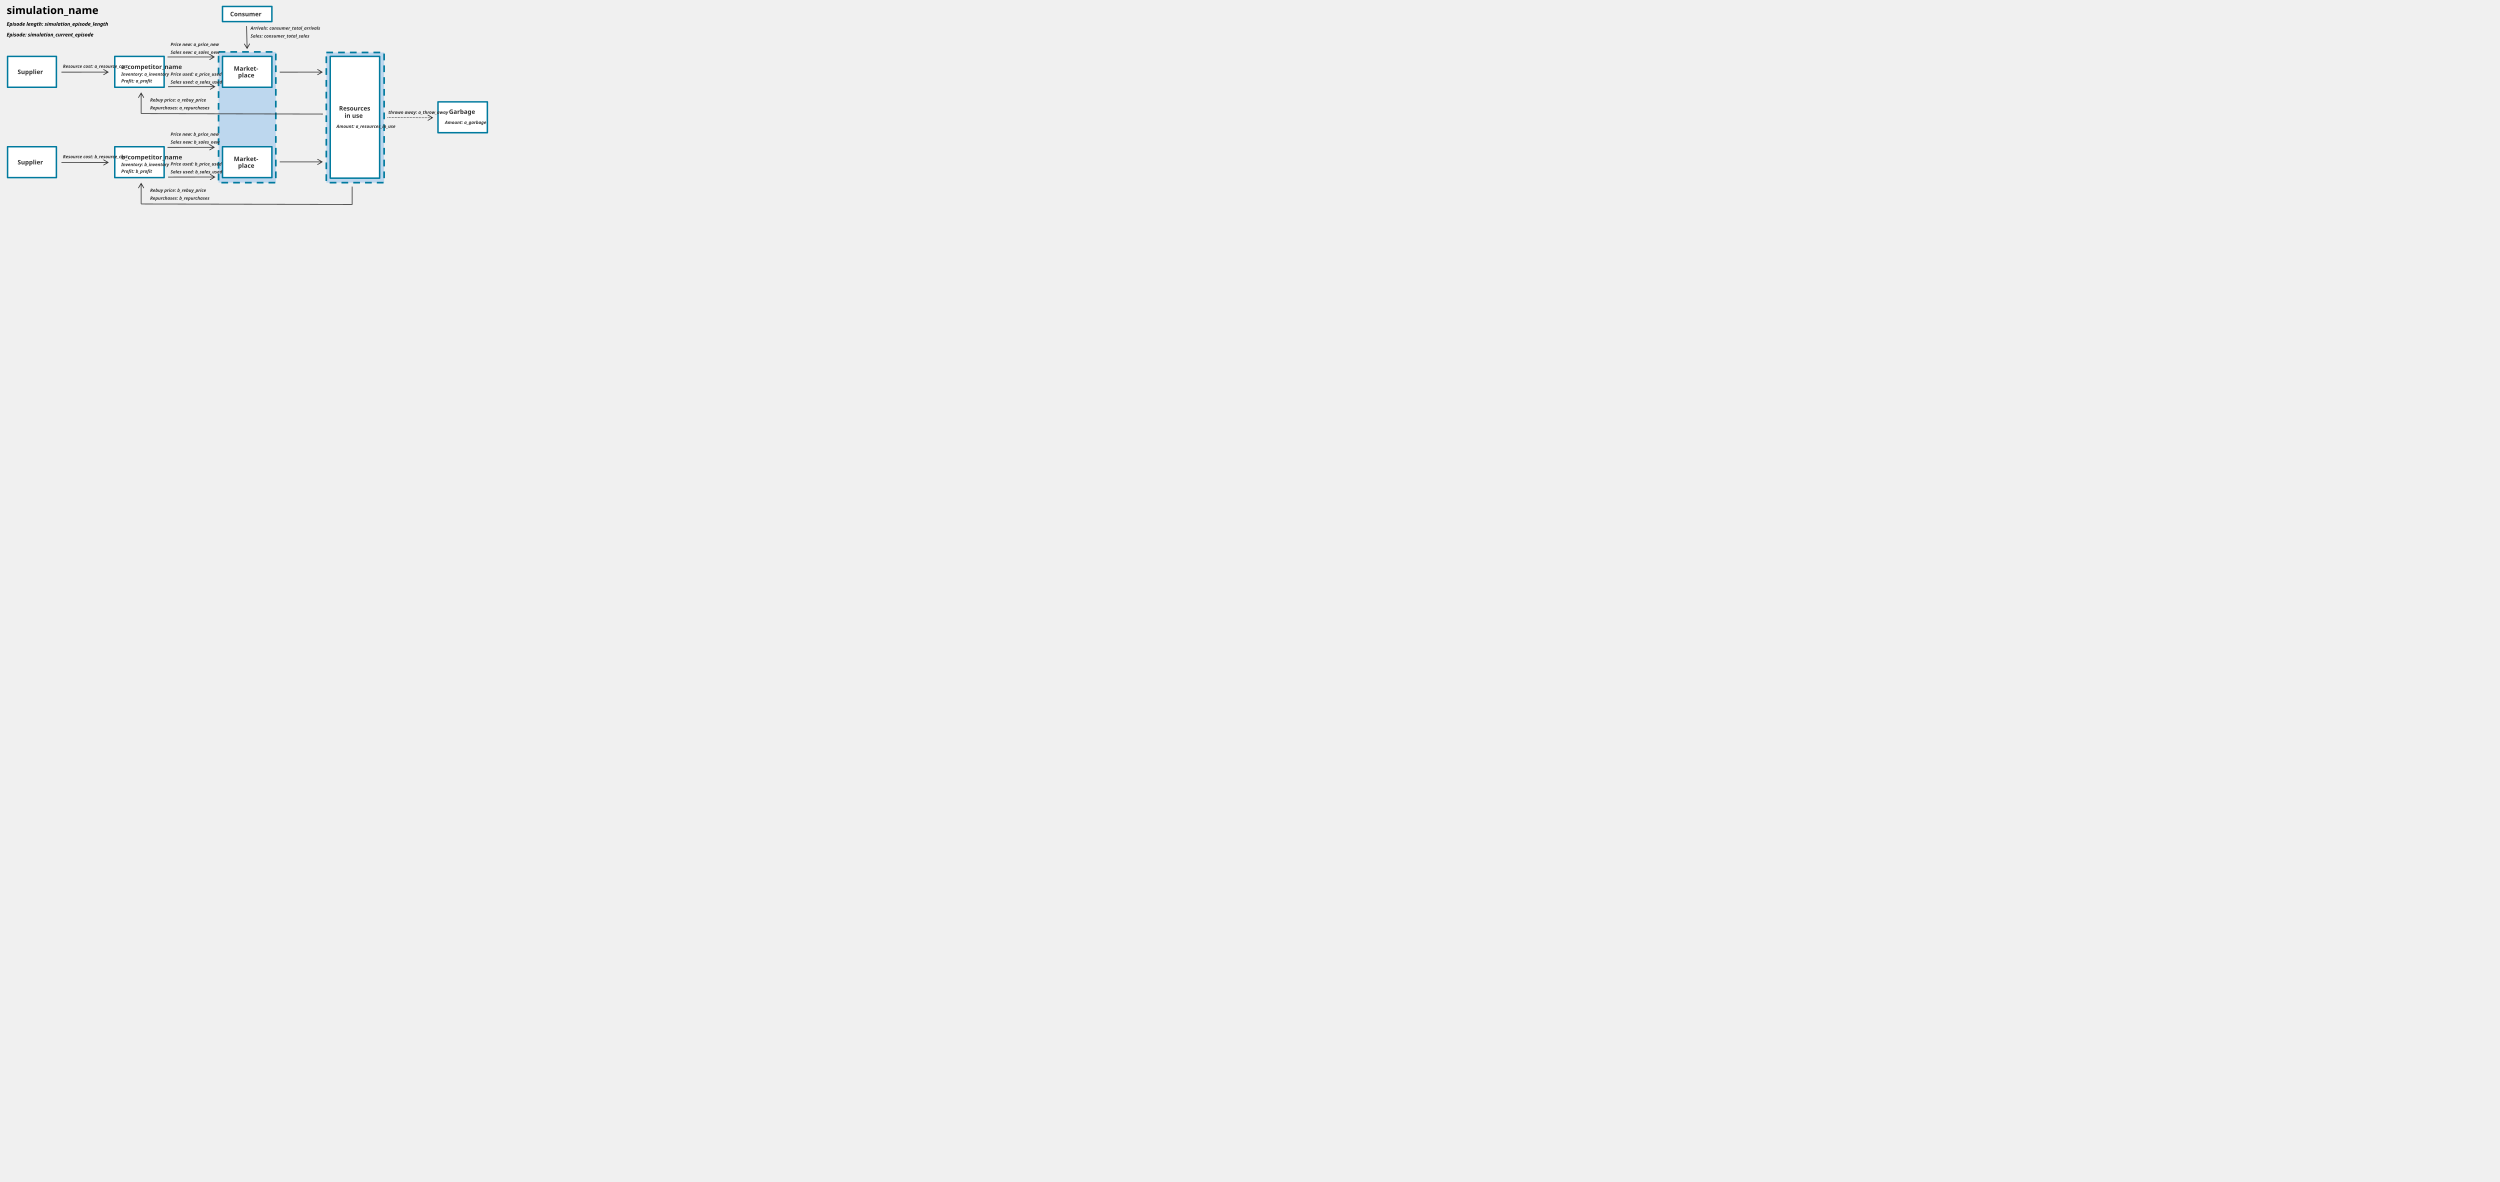
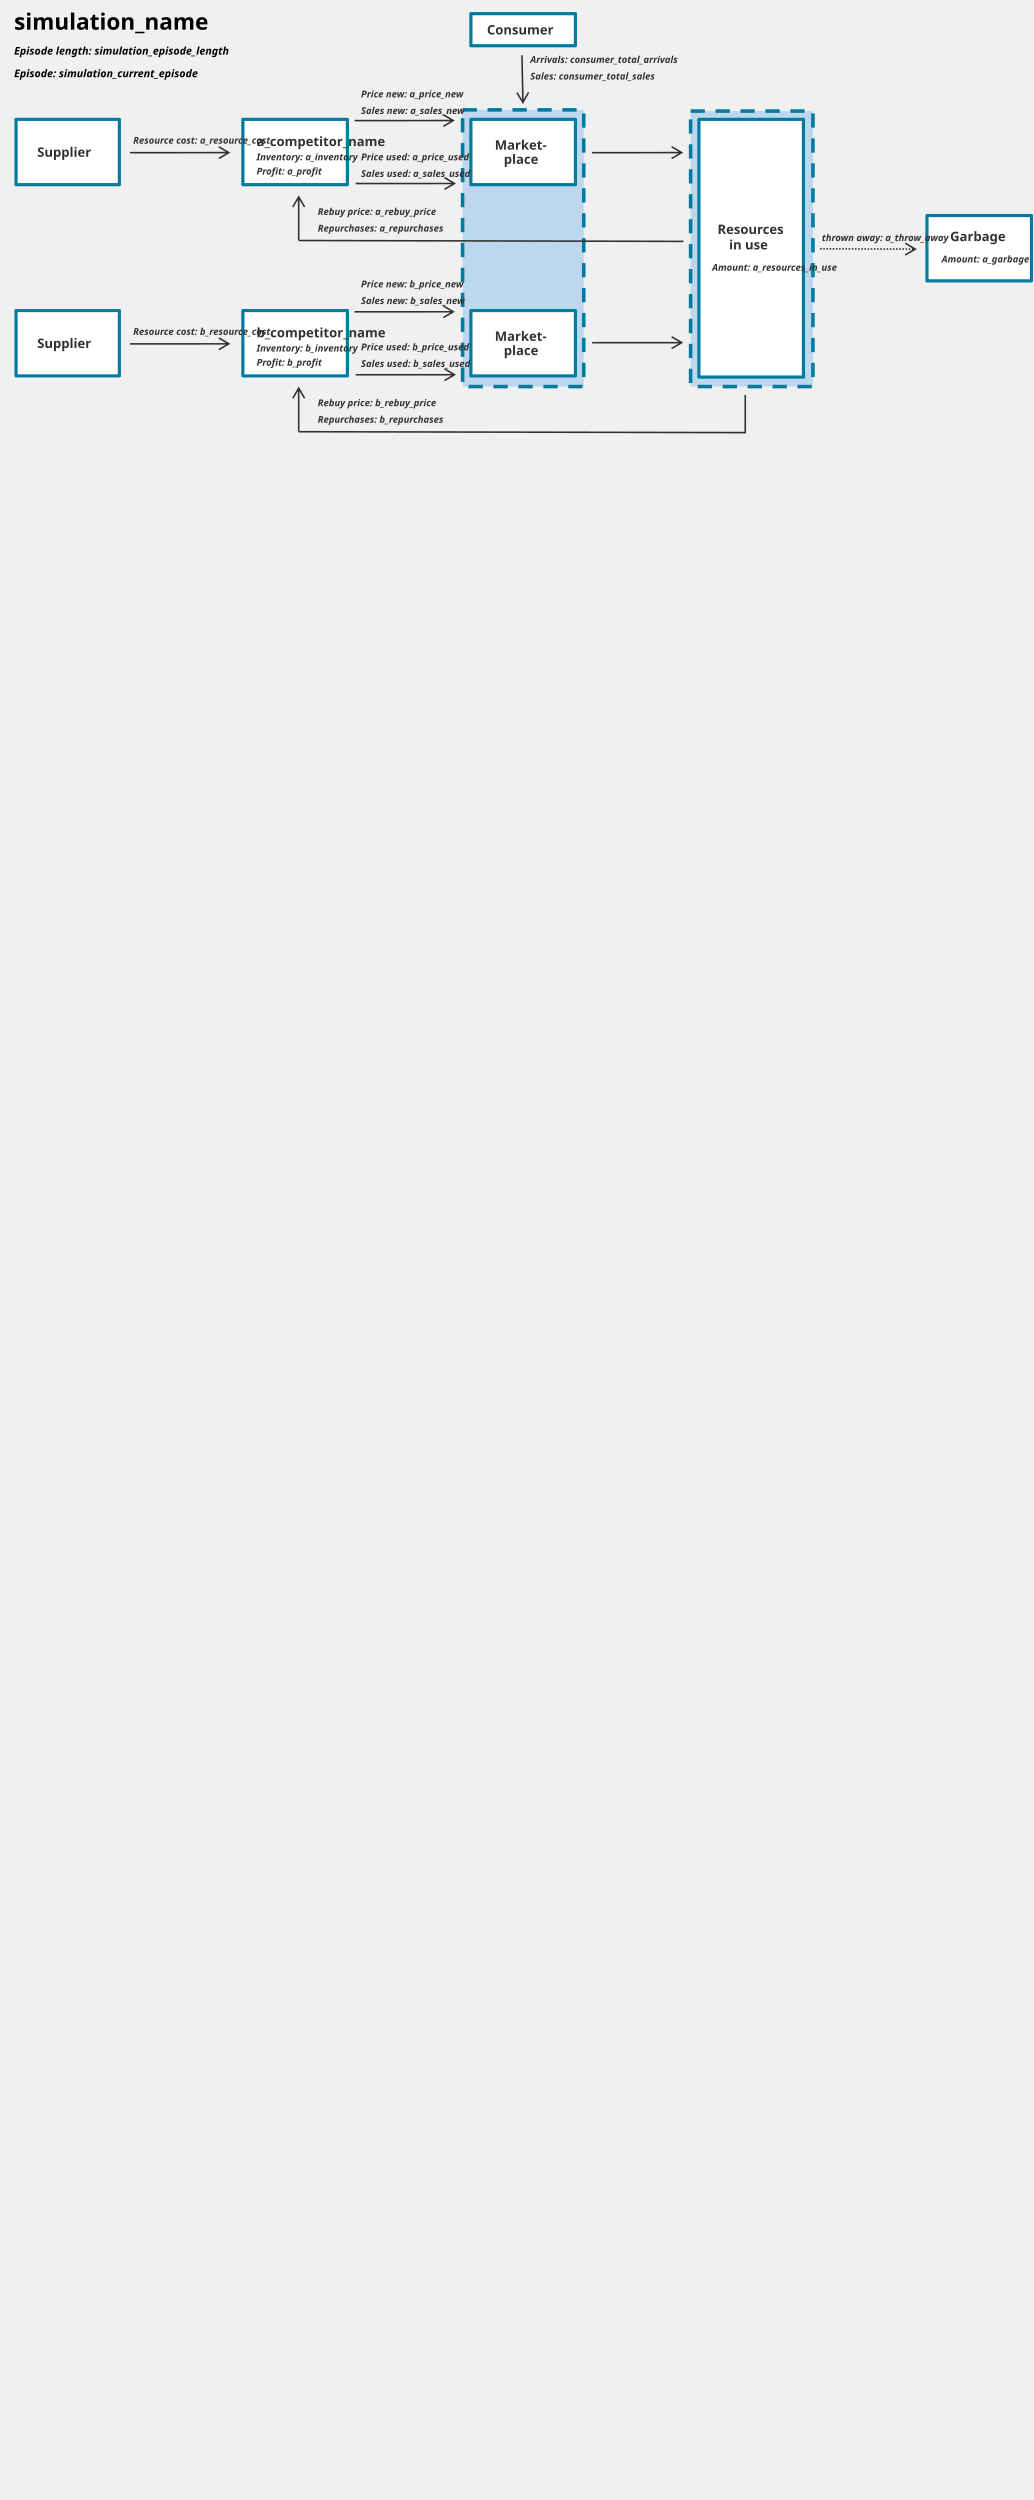
- <svg xmlns="http://www.w3.org/2000/svg" width="4455" height="2105" overflow="hidden">
+ <svg xmlns="http://www.w3.org/2000/svg" width="870" height="2105" overflow="hidden">
  <g transform="translate(-68 -72)">
    <path stroke="#007A9E" stroke-width="3" stroke-miterlimit="8" stroke-dasharray="12 9" fill="#BDD7EE" d="M649.5 165.5h103v232h-103zM457.5 164.5h102v233h-102z" />
    <path stroke="#007A9E" stroke-width="2.667" stroke-linejoin="round" stroke-miterlimit="10" fill="#FFF" d="M81.5 172.5h87v55h-87z" />
    <text fill="#323232" font-family="Verdana,Verdana_MSFontService,sans-serif" font-weight="700" font-size="11" transform="translate(99.324 204)">Supplier</text>
    <path stroke="#007A9E" stroke-width="2.667" stroke-linejoin="round" stroke-miterlimit="10" fill="#FFF" d="M272.5 172.5h88v55h-88z" />
    <text fill="#323232" font-family="Verdana,Verdana_MSFontService,sans-serif" font-weight="700" font-size="11" transform="translate(284 195)">a_competitor_name
			<tspan font-style="italic" font-size="8" x="0" y="12"> Inventory: a_inventory</tspan>
      <tspan font-style="italic" font-size="8" x="0" y="24"> Profit: a_profit</tspan>
    </text>
    <path stroke="#007A9E" stroke-width="2.667" stroke-linejoin="round" stroke-miterlimit="10" fill="#FFF" d="M848.5 253.5h88v55h-88z" />
    <text fill="#323232" font-family="Verdana,Verdana_MSFontService,sans-serif" font-weight="700" font-size="11" transform="translate(868 275)">Garbage
			<tspan font-style="italic" font-size="8" x="-7.167" y="18"> Amount: a_garbage</tspan>
    </text>
    <path stroke="#007A9E" stroke-width="2.667" stroke-linejoin="round" stroke-miterlimit="10" fill="#FFF" d="M656.5 172.5h88v217h-88z" />
    <text fill="#323232" font-family="Verdana,Verdana_MSFontService,sans-serif" font-weight="700" font-size="11" transform="translate(672.136 269)">Resources
			<tspan x="9.753" y="13">in use</tspan>
      <tspan font-style="italic" font-size="8" x="-4.58" y="31">Amount: a_resources_in_use</tspan>
    </text>
    <path stroke="#007A9E" stroke-width="2.667" stroke-linejoin="round" stroke-miterlimit="10" fill="#FFF" d="M464.5 172.5h88v55h-88z" />
    <text fill="#323232" font-family="Verdana,Verdana_MSFontService,sans-serif" font-weight="700" font-size="11" transform="translate(484.601 198)">Market-
			<tspan x="7.587" y="12">place</tspan>
    </text>
    <path d="M177.5 201.216l83.163-.049-.001-1.333-83.162.048zm75.501 4.531l8.984-5.247-8.99-5.238a.667.667 0 00-.671 1.152l8.003 4.662v-1.151l-7.998 4.671a.667.667 0 00.672 1.151z" fill="#313131" />
    <text fill="#323232" font-family="Verdana,Verdana_MSFontService,sans-serif" font-style="italic" font-weight="700" font-size="8" transform="translate(180.11 193)">Resource cost: a_resource_cost
		</text>
    <text fill="#323232" font-family="Verdana,Verdana_MSFontService,sans-serif" font-style="italic" font-weight="700" font-size="8" transform="translate(760 275)">thrown away: a_throw_away
		</text>
    <path d="M758.502 280.833l1.334.005-.005 1.333-1.333-.004zm2.667.009l1.333.005-.004 1.333-1.334-.004zm2.667.009l1.333.005-.005 1.333-1.333-.005zm2.666.009l1.334.004-.005 1.334-1.333-.005zm2.667.009l1.333.004-.004 1.334-1.334-.005zm2.667.009l1.333.004-.005 1.334-1.333-.005zm2.666.009l1.334.004-.005 1.333-1.333-.004zm2.667.009l1.333.004-.004 1.333-1.334-.004zm2.667.008l1.333.005-.005 1.333-1.333-.004zm2.666.009l1.333.005-.004 1.333-1.333-.004zm2.667.009l1.333.005-.004 1.333-1.334-.004zm2.666.009l1.334.005-.005 1.333-1.333-.005zm2.667.009l1.333.004-.004 1.334-1.333-.005zm2.667.009l1.333.004-.004 1.334-1.334-.005zm2.666.009l1.334.004-.005 1.334-1.333-.005zm2.667.009l1.333.004-.004 1.333-1.333-.004zm2.667.008l1.333.005-.004 1.333-1.334-.004zm2.666.009l1.334.005-.005 1.333-1.333-.004zm2.667.009l1.333.005-.004 1.333-1.333-.004zm2.667.009l1.333.005-.004 1.333-1.334-.005zm2.666.009l1.334.004-.005 1.334-1.333-.005zm2.667.009l1.333.004-.004 1.334-1.333-.005zm2.667.009l1.333.004-.004 1.334-1.334-.005zm2.666.009l1.334.004-.005 1.333-1.333-.004zm2.667.009l1.333.004-.004 1.333-1.334-.004zm2.667.008l1.333.005-.005 1.333-1.333-.004zm2.666.009l1.334.005-.005 1.333-1.333-.004zm2.667.009l1.333.005-.004 1.333-1.334-.004zm2.667.009l1.333.005-.005 1.333-1.333-.005zm2.666.009l1.334.004-.005 1.334-1.333-.005zm2.667.009h.157l-.004 1.334-.158-.001zm-7.491-4.601l8.969 5.272-9.004 5.213a.667.667 0 11-.668-1.154l8.015-4.64-.004 1.152-7.984-4.694a.666.666 0 11.676-1.149z" fill="#313131" />
    <path d="M643.411 275.258L319.5 274.5" stroke="#313131" stroke-width="1.333" stroke-linejoin="round" stroke-miterlimit="10" fill="none" />
    <path d="M320.167 274.3v-36.48h-1.334v36.48zm4.576-28.816l-5.243-8.987-5.242 8.987a.667.667 0 101.151.672l4.667-8h-1.152l4.667 8a.667.667 0 101.152-.672zM508.167 118.486l.819 39.778-1.333.028-.819-39.778zm5.236 32.022l-5.056 9.093-5.427-8.877a.667.667 0 011.138-.696l4.83 7.902-1.151.024 4.501-8.094a.666.666 0 111.165.648z" fill="#313131" />
    <path stroke="#007A9E" stroke-width="2.667" stroke-linejoin="round" stroke-miterlimit="10" fill="#FFF" d="M464.5 83.5h88v27h-88z" />
    <text fill="#323232" font-family="Verdana,Verdana_MSFontService,sans-serif" font-weight="700" font-size="11" transform="translate(478.02 101)">Consumer</text>
    <path d="M366.5 174.216l83.163-.049-.001-1.333-83.162.048zm75.501 4.531l8.984-5.247-8.99-5.238a.667.667 0 00-.671 1.152l8.003 4.662v-1.151l-7.998 4.671a.667.667 0 00.672 1.151zM367.5 227.216l83.163-.049-.001-1.333-83.162.048zm75.501 4.531l8.984-5.247-8.99-5.238a.667.667 0 00-.671 1.152l8.003 4.662v-1.151l-7.998 4.671a.667.667 0 00.672 1.151zM566.5 201.216l75.48-.049v-1.333l-75.48.048zm67.82 4.532l8.983-5.248-8.99-5.237a.667.667 0 00-.672 1.152l8.004 4.661-.001-1.151-7.997 4.672a.667.667 0 10.672 1.15z" fill="#313131" />
    <text fill="#323232" font-family="Verdana,Verdana_MSFontService,sans-serif" font-style="italic" font-weight="700" font-size="8" transform="translate(371.931 207)">Price used: a_price_used
			<tspan x="0" y="14">Sales used: a_sales_used</tspan>
      <tspan x="0" y="-53">Price new: a_price_new</tspan>
      <tspan x="0" y="-39">Sales new: a_sales_new</tspan>
      <tspan x="142.51" y="-82">Arrivals: consumer_total_arrivals</tspan>
      <tspan x="142.51" y="-68">Sales: consumer_total_sales</tspan>
      <tspan x="-36.425" y="46">Rebuy price: a_rebuy_price</tspan>
      <tspan x="-36.425" y="60">Repurchases: a_repurchases</tspan>
      <tspan fill="#000" font-style="normal" font-size="19" x="-292.061" y="-110">simulation_name</tspan>
      <tspan fill="#000" font-size="9" x="-292.061" y="-89">Episode length: simulation_episode_length</tspan>
      <tspan fill="#000" font-size="9" x="-292.061" y="-70">Episode: simulation_current_episode</tspan>
    </text>
    <path stroke="#007A9E" stroke-width="2.667" stroke-linejoin="round" stroke-miterlimit="10" fill="#FFF" d="M81.5 333.5h87v55h-87z" />
    <text fill="#323232" font-family="Verdana,Verdana_MSFontService,sans-serif" font-weight="700" font-size="11" transform="translate(99.324 365)">Supplier</text>
    <path stroke="#007A9E" stroke-width="2.667" stroke-linejoin="round" stroke-miterlimit="10" fill="#FFF" d="M272.5 333.5h88v55h-88z" />
    <text fill="#323232" font-family="Verdana,Verdana_MSFontService,sans-serif" font-weight="700" font-size="11" transform="translate(284 356)">b_competitor_name
			<tspan font-style="italic" font-size="8" x="0" y="12">Inventory: b_inventory</tspan>
      <tspan font-style="italic" font-size="8" x="0" y="24">Profit: b_profit</tspan>
    </text>
    <path stroke="#007A9E" stroke-width="2.667" stroke-linejoin="round" stroke-miterlimit="10" fill="#FFF" d="M464.5 333.5h88v55h-88z" />
    <text fill="#323232" font-family="Verdana,Verdana_MSFontService,sans-serif" font-weight="700" font-size="11" transform="translate(484.601 359)">Market-
			<tspan x="7.587" y="12">place</tspan>
    </text>
    <path d="M177.5 362.216l83.163-.049-.001-1.333-83.162.048zm75.501 4.531l8.984-5.247-8.99-5.238a.667.667 0 00-.671 1.152l8.003 4.662v-1.151l-7.998 4.671a.667.667 0 00.672 1.151z" fill="#313131" />
    <text fill="#323232" font-family="Verdana,Verdana_MSFontService,sans-serif" font-style="italic" font-weight="700" font-size="8" transform="translate(180.11 354)">Resource cost: b_resource_cost
		</text>
    <path d="M695.5 404.5v32.497M695.411 436.258L319.5 435.5" stroke="#313131" stroke-width="1.333" stroke-linejoin="round" stroke-miterlimit="10" fill="none" />
    <path d="M320.167 435.3v-36.48h-1.334v36.48zm4.576-28.816l-5.243-8.987-5.242 8.987a.667.667 0 101.151.672l4.667-8h-1.152l4.667 8a.667.667 0 101.152-.672zM366.5 335.216l83.163-.049-.001-1.333-83.162.048zm75.501 4.531l8.984-5.247-8.99-5.238a.667.667 0 00-.671 1.152l8.003 4.662v-1.151l-7.998 4.671a.667.667 0 00.672 1.151zM367.5 388.216l83.163-.049-.001-1.333-83.162.048zm75.501 4.531l8.984-5.247-8.99-5.238a.667.667 0 00-.671 1.152l8.003 4.662v-1.151l-7.998 4.671a.667.667 0 00.672 1.151zM566.5 361.216l75.48-.049v-1.333l-75.48.048zm67.82 4.532l8.983-5.248-8.99-5.237a.667.667 0 00-.672 1.152l8.004 4.661-.001-1.151-7.997 4.672a.667.667 0 10.672 1.15z" fill="#313131" />
    <text fill="#323232" font-family="Verdana,Verdana_MSFontService,sans-serif" font-style="italic" font-weight="700" font-size="8" transform="translate(371.931 367)">Price used: b_price_used
			<tspan x="0" y="14">Sales used: b_sales_used</tspan>
      <tspan x="0" y="-53">Price new: b_price_new</tspan>
      <tspan x="0" y="-39">Sales new: b_sales_new</tspan>
      <tspan x="-36.425" y="47">Rebuy price: b_rebuy_price</tspan>
      <tspan x="-36.425" y="61">Repurchases: b_repurchases</tspan>
    </text>
  </g>
</svg>
